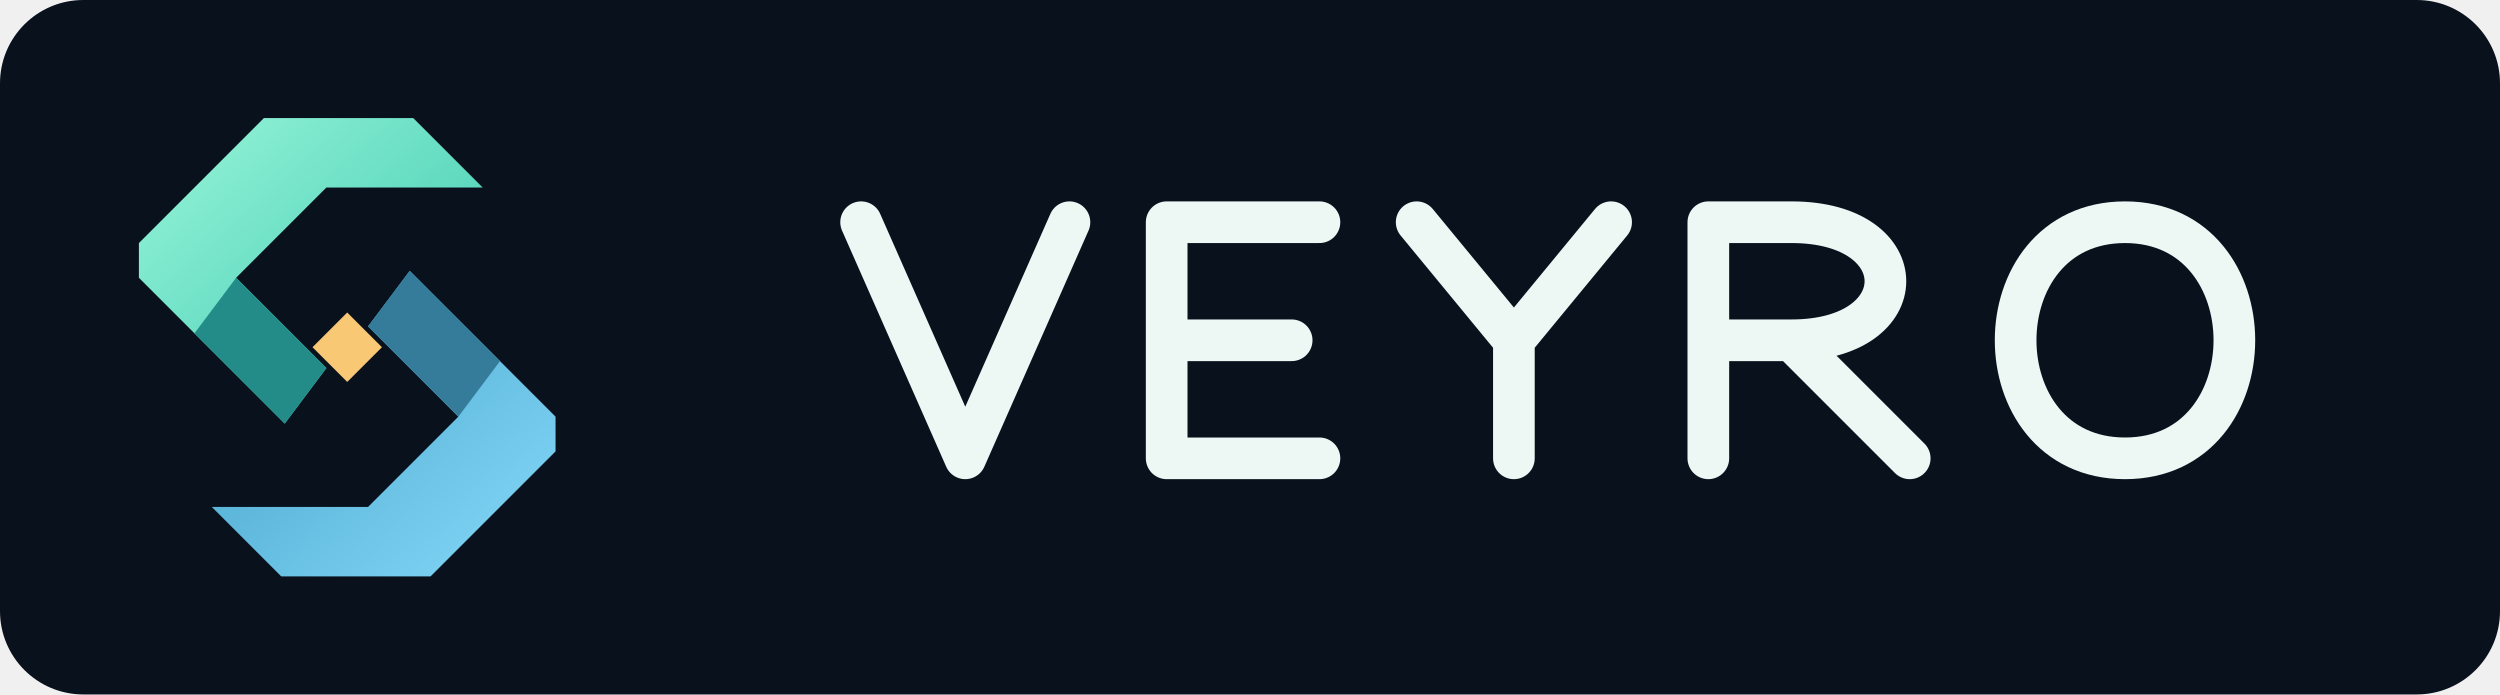
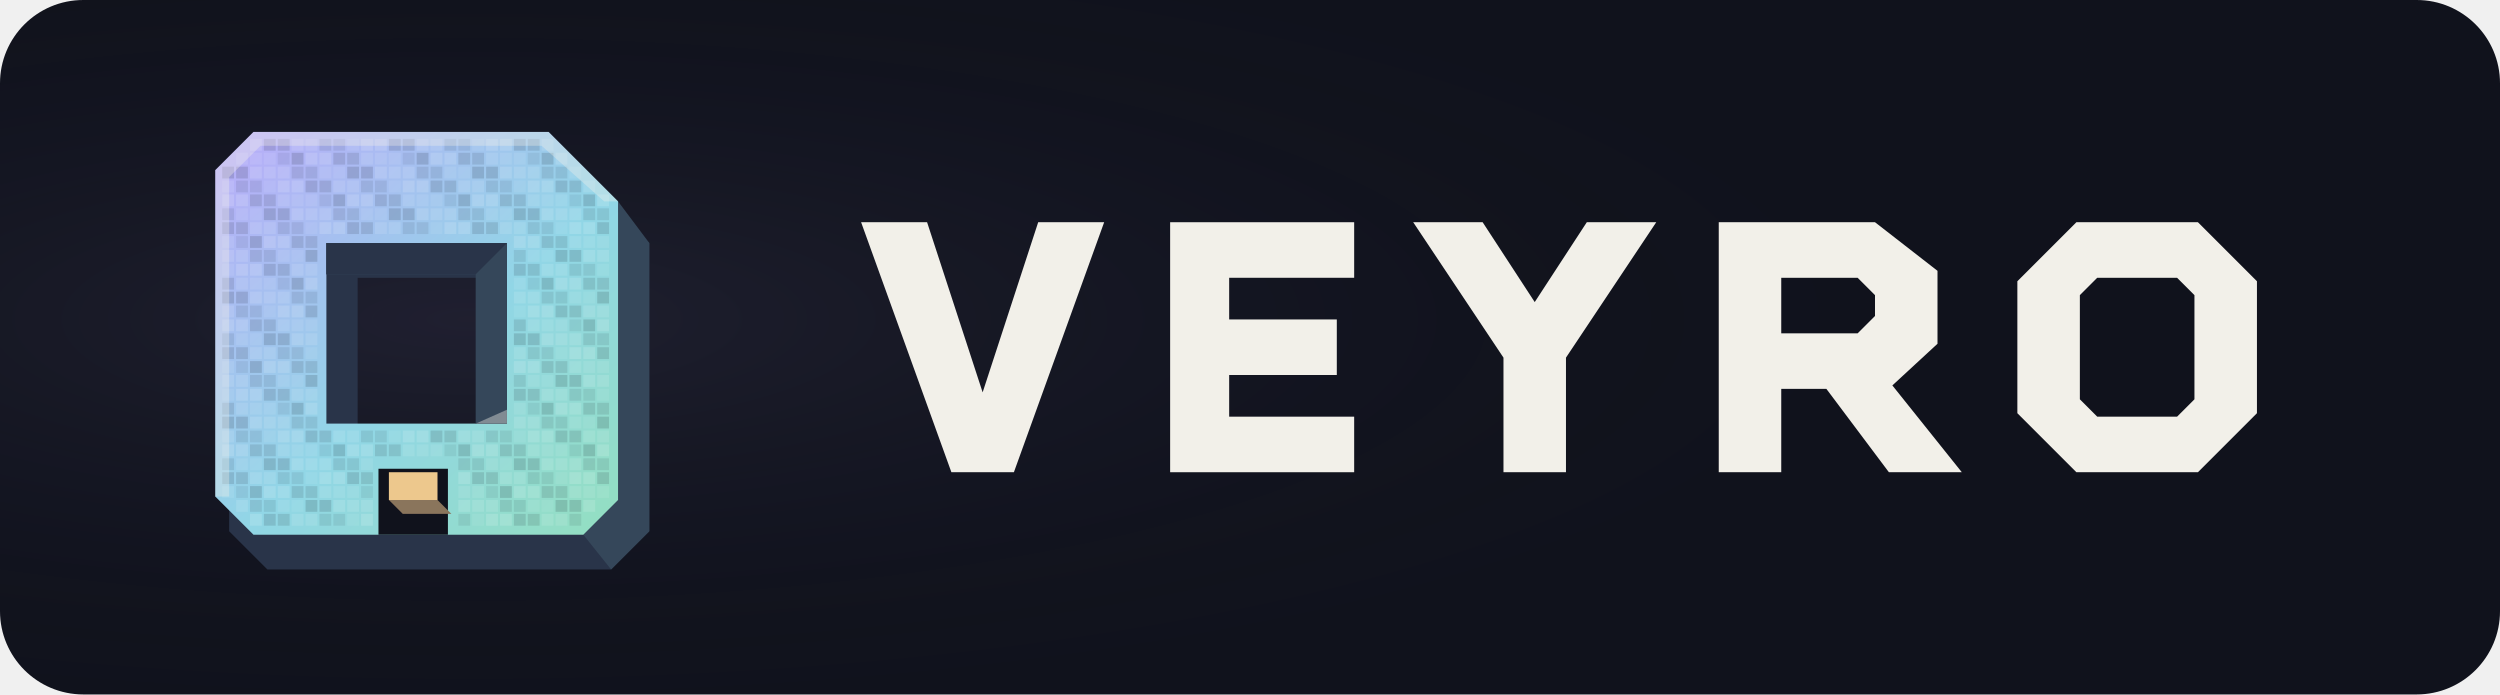
<svg xmlns="http://www.w3.org/2000/svg" width="720" height="200" viewBox="0 0 720 200" role="img" aria-labelledby="relay-title relay-desc">
  <defs>
-     <linearGradient id="mint" x1="0" y1="0" x2="1" y2="1">
-       <stop offset="0" stop-color="#98f5d9" />
-       <stop offset="1" stop-color="#37c6ad" />
-     </linearGradient>
-     <linearGradient id="cyan" x1="1" y1="1" x2="0" y2="0">
-       <stop offset="0" stop-color="#86d9fa" />
-       <stop offset="1" stop-color="#409fc5" />
+     <radialGradient id="ambient" cx="0.19" cy="0.46" r="0.6">
+       <stop offset="0" stop-color="#baaafa" stop-opacity="0.09" />
+       <stop offset="1" stop-color="#10121c" stop-opacity="0" />
+     </radialGradient>
+     <linearGradient id="face" x1="0" y1="0" x2="0.9" y2="1">
+       <stop offset="0" stop-color="#baaafa" />
+       <stop offset="0.58" stop-color="#91d6e6" />
+       <stop offset="1" stop-color="#93dec4" />
    </linearGradient>
  </defs>
-   <rect width="720" height="200" rx="24" fill="#09111d" />
-   <g id="relay-knot" stroke-linejoin="round">
-     <path d="M40 70 L76 34 H119 L139 54 H94 L68 80 L94 106 L82 122 L40 80 Z" fill="url(#mint)" />
-     <path d="M68 80 L94 106 L82 122 L56 96 Z" fill="#238c88" />
-     <path d="M160 130 L124 166 H81 L61 146 H106 L132 120 L106 94 L118 78 L160 120 Z" fill="url(#cyan)" />
-     <path d="M132 120 L106 94 L118 78 L144 104 Z" fill="#357c9b" />
-     <path d="M100 90 L110 100 L100 110 L90 100 Z" fill="#f8c875" />
+   <rect width="720" height="200" rx="24" fill="#10121c" />
+   <rect width="720" height="200" rx="24" fill="url(#ambient)" />
+   <g id="aperture">
+     <path d="M77 47 H164 L187 70 V153 L176 164 H77 L66 153 V58 Z M103 80 V130 H150 V80 Z" fill="#293449" fill-rule="evenodd" />
+     <path d="M178 58 L187 70 V153 L176 164 L168 154 L178 144 Z" fill="#35475a" />
+     <path d="M73 38 H158 L178 58 V144 L168 154 H73 L62 143 V49 Z M94 70 V122 H146 V70 Z" fill="url(#face)" fill-rule="evenodd" />
+     <path d="M94 70 H146 V122 H137 V79 H94 Z" fill="#35475a" />
+     <path d="M94 70 H146 L137 79 H94 Z" fill="#293449" />
+     <g id="material-tiles">
+       <rect x="72" y="40" width="3.4" height="3.4" fill="#ffffff" opacity="0.14" />
+       <rect x="76" y="40" width="3.4" height="3.4" fill="#10121c" opacity="0.13" />
+       <rect x="80" y="40" width="3.4" height="3.4" fill="#10121c" opacity="0.12" />
+       <rect x="84" y="40" width="3.4" height="3.4" fill="#ffffff" opacity="0.11" />
+       <rect x="88" y="40" width="3.4" height="3.4" fill="#ffffff" opacity="0.10" />
+       <rect x="92" y="40" width="3.4" height="3.4" fill="#10121c" opacity="0.09" />
+       <rect x="96" y="40" width="3.4" height="3.4" fill="#10121c" opacity="0.08" />
+       <rect x="100" y="40" width="3.4" height="3.4" fill="#ffffff" opacity="0.07" />
+       <rect x="104" y="40" width="3.4" height="3.4" fill="#ffffff" opacity="0.15" />
+       <rect x="108" y="40" width="3.4" height="3.4" fill="#ffffff" opacity="0.14" />
+       <rect x="112" y="40" width="3.4" height="3.4" fill="#10121c" opacity="0.13" />
+       <rect x="116" y="40" width="3.4" height="3.4" fill="#10121c" opacity="0.12" />
+       <rect x="120" y="40" width="3.4" height="3.4" fill="#ffffff" opacity="0.11" />
+       <rect x="124" y="40" width="3.4" height="3.4" fill="#ffffff" opacity="0.10" />
+       <rect x="128" y="40" width="3.4" height="3.4" fill="#10121c" opacity="0.09" />
+       <rect x="132" y="40" width="3.4" height="3.4" fill="#10121c" opacity="0.08" />
+       <rect x="136" y="40" width="3.4" height="3.4" fill="#ffffff" opacity="0.07" />
+       <rect x="140" y="40" width="3.4" height="3.4" fill="#ffffff" opacity="0.15" />
+       <rect x="144" y="40" width="3.4" height="3.4" fill="#ffffff" opacity="0.14" />
+       <rect x="148" y="40" width="3.4" height="3.4" fill="#10121c" opacity="0.13" />
+       <rect x="152" y="40" width="3.4" height="3.4" fill="#10121c" opacity="0.12" />
+       <rect x="156" y="40" width="3.4" height="3.4" fill="#ffffff" opacity="0.11" />
+       <rect x="68" y="44" width="3.4" height="3.4" fill="#ffffff" opacity="0.10" />
+       <rect x="72" y="44" width="3.4" height="3.4" fill="#ffffff" opacity="0.09" />
+       <rect x="76" y="44" width="3.4" height="3.4" fill="#ffffff" opacity="0.08" />
+       <rect x="80" y="44" width="3.4" height="3.4" fill="#10121c" opacity="0.07" />
+       <rect x="84" y="44" width="3.4" height="3.4" fill="#10121c" opacity="0.15" />
+       <rect x="88" y="44" width="3.4" height="3.4" fill="#ffffff" opacity="0.14" />
+       <rect x="92" y="44" width="3.4" height="3.4" fill="#ffffff" opacity="0.13" />
+       <rect x="96" y="44" width="3.4" height="3.4" fill="#10121c" opacity="0.12" />
+       <rect x="100" y="44" width="3.4" height="3.4" fill="#10121c" opacity="0.11" />
+       <rect x="104" y="44" width="3.4" height="3.4" fill="#ffffff" opacity="0.10" />
+       <rect x="108" y="44" width="3.4" height="3.4" fill="#ffffff" opacity="0.09" />
+       <rect x="112" y="44" width="3.4" height="3.4" fill="#ffffff" opacity="0.08" />
+       <rect x="116" y="44" width="3.4" height="3.4" fill="#10121c" opacity="0.07" />
+       <rect x="120" y="44" width="3.4" height="3.4" fill="#10121c" opacity="0.15" />
+       <rect x="124" y="44" width="3.4" height="3.4" fill="#ffffff" opacity="0.14" />
+       <rect x="128" y="44" width="3.4" height="3.4" fill="#ffffff" opacity="0.13" />
+       <rect x="132" y="44" width="3.4" height="3.4" fill="#10121c" opacity="0.12" />
+       <rect x="136" y="44" width="3.4" height="3.4" fill="#10121c" opacity="0.11" />
+       <rect x="140" y="44" width="3.4" height="3.4" fill="#ffffff" opacity="0.10" />
+       <rect x="144" y="44" width="3.4" height="3.4" fill="#ffffff" opacity="0.09" />
+       <rect x="148" y="44" width="3.4" height="3.4" fill="#ffffff" opacity="0.08" />
+       <rect x="152" y="44" width="3.4" height="3.4" fill="#10121c" opacity="0.07" />
+       <rect x="156" y="44" width="3.4" height="3.4" fill="#10121c" opacity="0.15" />
+       <rect x="160" y="44" width="3.4" height="3.4" fill="#ffffff" opacity="0.14" />
+       <rect x="64" y="48" width="3.4" height="3.4" fill="#10121c" opacity="0.15" />
+       <rect x="68" y="48" width="3.4" height="3.4" fill="#10121c" opacity="0.14" />
+       <rect x="72" y="48" width="3.4" height="3.4" fill="#ffffff" opacity="0.13" />
+       <rect x="76" y="48" width="3.4" height="3.4" fill="#ffffff" opacity="0.12" />
+       <rect x="80" y="48" width="3.4" height="3.4" fill="#ffffff" opacity="0.11" />
+       <rect x="84" y="48" width="3.4" height="3.4" fill="#10121c" opacity="0.10" />
+       <rect x="88" y="48" width="3.4" height="3.4" fill="#10121c" opacity="0.09" />
+       <rect x="92" y="48" width="3.4" height="3.4" fill="#ffffff" opacity="0.08" />
+       <rect x="96" y="48" width="3.4" height="3.4" fill="#ffffff" opacity="0.07" />
+       <rect x="100" y="48" width="3.4" height="3.4" fill="#10121c" opacity="0.15" />
+       <rect x="104" y="48" width="3.4" height="3.4" fill="#10121c" opacity="0.14" />
+       <rect x="108" y="48" width="3.4" height="3.4" fill="#ffffff" opacity="0.13" />
+       <rect x="112" y="48" width="3.4" height="3.4" fill="#ffffff" opacity="0.12" />
+       <rect x="116" y="48" width="3.4" height="3.4" fill="#ffffff" opacity="0.11" />
+       <rect x="120" y="48" width="3.4" height="3.4" fill="#10121c" opacity="0.10" />
+       <rect x="124" y="48" width="3.4" height="3.4" fill="#10121c" opacity="0.09" />
+       <rect x="128" y="48" width="3.4" height="3.4" fill="#ffffff" opacity="0.08" />
+       <rect x="132" y="48" width="3.4" height="3.4" fill="#ffffff" opacity="0.07" />
+       <rect x="136" y="48" width="3.4" height="3.4" fill="#10121c" opacity="0.15" />
+       <rect x="140" y="48" width="3.4" height="3.4" fill="#10121c" opacity="0.14" />
+       <rect x="144" y="48" width="3.4" height="3.4" fill="#ffffff" opacity="0.13" />
+       <rect x="148" y="48" width="3.4" height="3.4" fill="#ffffff" opacity="0.12" />
+       <rect x="152" y="48" width="3.4" height="3.4" fill="#ffffff" opacity="0.11" />
+       <rect x="156" y="48" width="3.4" height="3.4" fill="#10121c" opacity="0.10" />
+       <rect x="160" y="48" width="3.4" height="3.4" fill="#10121c" opacity="0.09" />
+       <rect x="164" y="48" width="3.4" height="3.4" fill="#ffffff" opacity="0.08" />
+       <rect x="64" y="52" width="3.4" height="3.4" fill="#ffffff" opacity="0.10" />
+       <rect x="68" y="52" width="3.4" height="3.4" fill="#10121c" opacity="0.09" />
+       <rect x="72" y="52" width="3.4" height="3.4" fill="#10121c" opacity="0.08" />
+       <rect x="76" y="52" width="3.4" height="3.4" fill="#ffffff" opacity="0.07" />
+       <rect x="80" y="52" width="3.4" height="3.4" fill="#ffffff" opacity="0.15" />
+       <rect x="84" y="52" width="3.4" height="3.4" fill="#ffffff" opacity="0.14" />
+       <rect x="88" y="52" width="3.4" height="3.4" fill="#10121c" opacity="0.13" />
+       <rect x="92" y="52" width="3.4" height="3.4" fill="#10121c" opacity="0.12" />
+       <rect x="96" y="52" width="3.4" height="3.4" fill="#ffffff" opacity="0.11" />
+       <rect x="100" y="52" width="3.4" height="3.4" fill="#ffffff" opacity="0.10" />
+       <rect x="104" y="52" width="3.4" height="3.4" fill="#10121c" opacity="0.09" />
+       <rect x="108" y="52" width="3.4" height="3.4" fill="#10121c" opacity="0.08" />
+       <rect x="112" y="52" width="3.4" height="3.4" fill="#ffffff" opacity="0.07" />
+       <rect x="116" y="52" width="3.4" height="3.4" fill="#ffffff" opacity="0.15" />
+       <rect x="120" y="52" width="3.4" height="3.4" fill="#ffffff" opacity="0.14" />
+       <rect x="124" y="52" width="3.4" height="3.4" fill="#10121c" opacity="0.13" />
+       <rect x="128" y="52" width="3.4" height="3.4" fill="#10121c" opacity="0.12" />
+       <rect x="132" y="52" width="3.4" height="3.4" fill="#ffffff" opacity="0.11" />
+       <rect x="136" y="52" width="3.4" height="3.4" fill="#ffffff" opacity="0.10" />
+       <rect x="140" y="52" width="3.4" height="3.4" fill="#10121c" opacity="0.09" />
+       <rect x="144" y="52" width="3.4" height="3.4" fill="#10121c" opacity="0.08" />
+       <rect x="148" y="52" width="3.4" height="3.4" fill="#ffffff" opacity="0.07" />
+       <rect x="152" y="52" width="3.4" height="3.4" fill="#ffffff" opacity="0.15" />
+       <rect x="156" y="52" width="3.4" height="3.4" fill="#ffffff" opacity="0.14" />
+       <rect x="160" y="52" width="3.4" height="3.4" fill="#10121c" opacity="0.13" />
+       <rect x="164" y="52" width="3.4" height="3.4" fill="#10121c" opacity="0.12" />
+       <rect x="168" y="52" width="3.4" height="3.4" fill="#ffffff" opacity="0.11" />
+       <rect x="64" y="56" width="3.4" height="3.4" fill="#ffffff" opacity="0.14" />
+       <rect x="68" y="56" width="3.4" height="3.4" fill="#ffffff" opacity="0.13" />
+       <rect x="72" y="56" width="3.4" height="3.4" fill="#10121c" opacity="0.12" />
+       <rect x="76" y="56" width="3.4" height="3.4" fill="#10121c" opacity="0.11" />
+       <rect x="80" y="56" width="3.4" height="3.4" fill="#ffffff" opacity="0.10" />
+       <rect x="84" y="56" width="3.4" height="3.4" fill="#ffffff" opacity="0.09" />
+       <rect x="88" y="56" width="3.4" height="3.4" fill="#ffffff" opacity="0.08" />
+       <rect x="92" y="56" width="3.4" height="3.4" fill="#10121c" opacity="0.07" />
+       <rect x="96" y="56" width="3.4" height="3.4" fill="#10121c" opacity="0.15" />
+       <rect x="100" y="56" width="3.4" height="3.4" fill="#ffffff" opacity="0.14" />
+       <rect x="104" y="56" width="3.4" height="3.4" fill="#ffffff" opacity="0.13" />
+       <rect x="108" y="56" width="3.4" height="3.4" fill="#10121c" opacity="0.12" />
+       <rect x="112" y="56" width="3.4" height="3.4" fill="#10121c" opacity="0.11" />
+       <rect x="116" y="56" width="3.4" height="3.4" fill="#ffffff" opacity="0.10" />
+       <rect x="120" y="56" width="3.4" height="3.4" fill="#ffffff" opacity="0.09" />
+       <rect x="124" y="56" width="3.4" height="3.4" fill="#ffffff" opacity="0.08" />
+       <rect x="128" y="56" width="3.4" height="3.4" fill="#10121c" opacity="0.07" />
+       <rect x="132" y="56" width="3.4" height="3.4" fill="#10121c" opacity="0.15" />
+       <rect x="136" y="56" width="3.4" height="3.4" fill="#ffffff" opacity="0.14" />
+       <rect x="140" y="56" width="3.4" height="3.4" fill="#ffffff" opacity="0.13" />
+       <rect x="144" y="56" width="3.4" height="3.4" fill="#10121c" opacity="0.12" />
+       <rect x="148" y="56" width="3.4" height="3.4" fill="#10121c" opacity="0.11" />
+       <rect x="152" y="56" width="3.4" height="3.4" fill="#ffffff" opacity="0.10" />
+       <rect x="156" y="56" width="3.4" height="3.4" fill="#ffffff" opacity="0.09" />
+       <rect x="160" y="56" width="3.4" height="3.4" fill="#ffffff" opacity="0.08" />
+       <rect x="164" y="56" width="3.4" height="3.4" fill="#10121c" opacity="0.07" />
+       <rect x="168" y="56" width="3.4" height="3.4" fill="#10121c" opacity="0.15" />
+       <rect x="172" y="56" width="3.4" height="3.4" fill="#ffffff" opacity="0.14" />
+       <rect x="64" y="60" width="3.4" height="3.4" fill="#10121c" opacity="0.09" />
+       <rect x="68" y="60" width="3.4" height="3.4" fill="#ffffff" opacity="0.08" />
+       <rect x="72" y="60" width="3.4" height="3.4" fill="#ffffff" opacity="0.07" />
+       <rect x="76" y="60" width="3.4" height="3.4" fill="#10121c" opacity="0.15" />
+       <rect x="80" y="60" width="3.4" height="3.4" fill="#10121c" opacity="0.14" />
+       <rect x="84" y="60" width="3.4" height="3.4" fill="#ffffff" opacity="0.13" />
+       <rect x="88" y="60" width="3.4" height="3.4" fill="#ffffff" opacity="0.12" />
+       <rect x="92" y="60" width="3.4" height="3.4" fill="#ffffff" opacity="0.11" />
+       <rect x="96" y="60" width="3.4" height="3.4" fill="#10121c" opacity="0.10" />
+       <rect x="100" y="60" width="3.4" height="3.4" fill="#10121c" opacity="0.09" />
+       <rect x="104" y="60" width="3.4" height="3.4" fill="#ffffff" opacity="0.08" />
+       <rect x="108" y="60" width="3.4" height="3.4" fill="#ffffff" opacity="0.07" />
+       <rect x="112" y="60" width="3.4" height="3.4" fill="#10121c" opacity="0.15" />
+       <rect x="116" y="60" width="3.4" height="3.4" fill="#10121c" opacity="0.14" />
+       <rect x="120" y="60" width="3.4" height="3.4" fill="#ffffff" opacity="0.13" />
+       <rect x="124" y="60" width="3.4" height="3.4" fill="#ffffff" opacity="0.12" />
+       <rect x="128" y="60" width="3.4" height="3.4" fill="#ffffff" opacity="0.11" />
+       <rect x="132" y="60" width="3.4" height="3.4" fill="#10121c" opacity="0.10" />
+       <rect x="136" y="60" width="3.4" height="3.4" fill="#10121c" opacity="0.09" />
+       <rect x="140" y="60" width="3.4" height="3.4" fill="#ffffff" opacity="0.08" />
+       <rect x="144" y="60" width="3.4" height="3.4" fill="#ffffff" opacity="0.07" />
+       <rect x="148" y="60" width="3.4" height="3.4" fill="#10121c" opacity="0.15" />
+       <rect x="152" y="60" width="3.4" height="3.4" fill="#10121c" opacity="0.14" />
+       <rect x="156" y="60" width="3.4" height="3.4" fill="#ffffff" opacity="0.13" />
+       <rect x="160" y="60" width="3.4" height="3.4" fill="#ffffff" opacity="0.12" />
+       <rect x="164" y="60" width="3.4" height="3.4" fill="#ffffff" opacity="0.11" />
+       <rect x="168" y="60" width="3.4" height="3.4" fill="#10121c" opacity="0.10" />
+       <rect x="172" y="60" width="3.4" height="3.4" fill="#10121c" opacity="0.09" />
+       <rect x="64" y="64" width="3.4" height="3.4" fill="#10121c" opacity="0.13" />
+       <rect x="68" y="64" width="3.4" height="3.4" fill="#10121c" opacity="0.12" />
+       <rect x="72" y="64" width="3.4" height="3.4" fill="#ffffff" opacity="0.11" />
+       <rect x="76" y="64" width="3.4" height="3.4" fill="#ffffff" opacity="0.10" />
+       <rect x="80" y="64" width="3.4" height="3.4" fill="#10121c" opacity="0.09" />
+       <rect x="84" y="64" width="3.4" height="3.4" fill="#10121c" opacity="0.08" />
+       <rect x="88" y="64" width="3.4" height="3.4" fill="#ffffff" opacity="0.07" />
+       <rect x="92" y="64" width="3.4" height="3.4" fill="#ffffff" opacity="0.15" />
+       <rect x="96" y="64" width="3.4" height="3.4" fill="#ffffff" opacity="0.14" />
+       <rect x="100" y="64" width="3.4" height="3.4" fill="#10121c" opacity="0.13" />
+       <rect x="104" y="64" width="3.4" height="3.4" fill="#10121c" opacity="0.12" />
+       <rect x="108" y="64" width="3.4" height="3.4" fill="#ffffff" opacity="0.11" />
+       <rect x="112" y="64" width="3.4" height="3.4" fill="#ffffff" opacity="0.10" />
+       <rect x="116" y="64" width="3.4" height="3.4" fill="#10121c" opacity="0.09" />
+       <rect x="120" y="64" width="3.4" height="3.4" fill="#10121c" opacity="0.08" />
+       <rect x="124" y="64" width="3.4" height="3.4" fill="#ffffff" opacity="0.07" />
+       <rect x="128" y="64" width="3.4" height="3.4" fill="#ffffff" opacity="0.15" />
+       <rect x="132" y="64" width="3.4" height="3.4" fill="#ffffff" opacity="0.14" />
+       <rect x="136" y="64" width="3.4" height="3.4" fill="#10121c" opacity="0.13" />
+       <rect x="140" y="64" width="3.4" height="3.4" fill="#10121c" opacity="0.12" />
+       <rect x="144" y="64" width="3.4" height="3.4" fill="#ffffff" opacity="0.11" />
+       <rect x="148" y="64" width="3.4" height="3.4" fill="#ffffff" opacity="0.10" />
+       <rect x="152" y="64" width="3.4" height="3.4" fill="#10121c" opacity="0.09" />
+       <rect x="156" y="64" width="3.4" height="3.4" fill="#10121c" opacity="0.08" />
+       <rect x="160" y="64" width="3.4" height="3.4" fill="#ffffff" opacity="0.07" />
+       <rect x="164" y="64" width="3.4" height="3.4" fill="#ffffff" opacity="0.15" />
+       <rect x="168" y="64" width="3.4" height="3.4" fill="#ffffff" opacity="0.14" />
+       <rect x="172" y="64" width="3.4" height="3.4" fill="#10121c" opacity="0.13" />
+       <rect x="64" y="68" width="3.4" height="3.4" fill="#ffffff" opacity="0.08" />
+       <rect x="68" y="68" width="3.4" height="3.4" fill="#10121c" opacity="0.07" />
+       <rect x="72" y="68" width="3.4" height="3.4" fill="#10121c" opacity="0.15" />
+       <rect x="76" y="68" width="3.4" height="3.4" fill="#ffffff" opacity="0.14" />
+       <rect x="80" y="68" width="3.4" height="3.4" fill="#ffffff" opacity="0.13" />
+       <rect x="84" y="68" width="3.4" height="3.4" fill="#10121c" opacity="0.12" />
+       <rect x="88" y="68" width="3.4" height="3.4" fill="#10121c" opacity="0.11" />
+       <rect x="148" y="68" width="3.4" height="3.4" fill="#ffffff" opacity="0.14" />
+       <rect x="152" y="68" width="3.4" height="3.4" fill="#ffffff" opacity="0.13" />
+       <rect x="156" y="68" width="3.4" height="3.4" fill="#10121c" opacity="0.12" />
+       <rect x="160" y="68" width="3.4" height="3.4" fill="#10121c" opacity="0.11" />
+       <rect x="164" y="68" width="3.4" height="3.4" fill="#ffffff" opacity="0.10" />
+       <rect x="168" y="68" width="3.4" height="3.4" fill="#ffffff" opacity="0.09" />
+       <rect x="172" y="68" width="3.4" height="3.4" fill="#ffffff" opacity="0.08" />
+       <rect x="64" y="72" width="3.4" height="3.4" fill="#ffffff" opacity="0.12" />
+       <rect x="68" y="72" width="3.4" height="3.4" fill="#ffffff" opacity="0.11" />
+       <rect x="72" y="72" width="3.4" height="3.4" fill="#10121c" opacity="0.10" />
+       <rect x="76" y="72" width="3.4" height="3.4" fill="#10121c" opacity="0.09" />
+       <rect x="80" y="72" width="3.4" height="3.4" fill="#ffffff" opacity="0.08" />
+       <rect x="84" y="72" width="3.4" height="3.4" fill="#ffffff" opacity="0.07" />
+       <rect x="88" y="72" width="3.4" height="3.4" fill="#10121c" opacity="0.15" />
+       <rect x="148" y="72" width="3.4" height="3.4" fill="#10121c" opacity="0.09" />
+       <rect x="152" y="72" width="3.4" height="3.4" fill="#ffffff" opacity="0.08" />
+       <rect x="156" y="72" width="3.4" height="3.4" fill="#ffffff" opacity="0.07" />
+       <rect x="160" y="72" width="3.4" height="3.4" fill="#10121c" opacity="0.15" />
+       <rect x="164" y="72" width="3.4" height="3.4" fill="#10121c" opacity="0.14" />
+       <rect x="168" y="72" width="3.4" height="3.4" fill="#ffffff" opacity="0.13" />
+       <rect x="172" y="72" width="3.4" height="3.4" fill="#ffffff" opacity="0.12" />
+       <rect x="64" y="76" width="3.4" height="3.4" fill="#ffffff" opacity="0.07" />
+       <rect x="68" y="76" width="3.4" height="3.4" fill="#ffffff" opacity="0.15" />
+       <rect x="72" y="76" width="3.4" height="3.4" fill="#ffffff" opacity="0.14" />
+       <rect x="76" y="76" width="3.4" height="3.4" fill="#10121c" opacity="0.13" />
+       <rect x="80" y="76" width="3.4" height="3.4" fill="#10121c" opacity="0.12" />
+       <rect x="84" y="76" width="3.4" height="3.4" fill="#ffffff" opacity="0.11" />
+       <rect x="88" y="76" width="3.4" height="3.4" fill="#ffffff" opacity="0.10" />
+       <rect x="148" y="76" width="3.4" height="3.4" fill="#10121c" opacity="0.13" />
+       <rect x="152" y="76" width="3.4" height="3.4" fill="#10121c" opacity="0.12" />
+       <rect x="156" y="76" width="3.4" height="3.4" fill="#ffffff" opacity="0.11" />
+       <rect x="160" y="76" width="3.4" height="3.4" fill="#ffffff" opacity="0.10" />
+       <rect x="164" y="76" width="3.4" height="3.4" fill="#10121c" opacity="0.09" />
+       <rect x="168" y="76" width="3.4" height="3.4" fill="#10121c" opacity="0.08" />
+       <rect x="172" y="76" width="3.4" height="3.4" fill="#ffffff" opacity="0.07" />
+       <rect x="64" y="80" width="3.4" height="3.4" fill="#10121c" opacity="0.11" />
+       <rect x="68" y="80" width="3.4" height="3.4" fill="#ffffff" opacity="0.10" />
+       <rect x="72" y="80" width="3.4" height="3.4" fill="#ffffff" opacity="0.09" />
+       <rect x="76" y="80" width="3.4" height="3.4" fill="#ffffff" opacity="0.08" />
+       <rect x="80" y="80" width="3.4" height="3.4" fill="#10121c" opacity="0.07" />
+       <rect x="84" y="80" width="3.4" height="3.4" fill="#10121c" opacity="0.15" />
+       <rect x="88" y="80" width="3.4" height="3.4" fill="#ffffff" opacity="0.14" />
+       <rect x="148" y="80" width="3.4" height="3.4" fill="#ffffff" opacity="0.08" />
+       <rect x="152" y="80" width="3.4" height="3.4" fill="#10121c" opacity="0.07" />
+       <rect x="156" y="80" width="3.4" height="3.4" fill="#10121c" opacity="0.15" />
+       <rect x="160" y="80" width="3.4" height="3.4" fill="#ffffff" opacity="0.14" />
+       <rect x="164" y="80" width="3.4" height="3.4" fill="#ffffff" opacity="0.13" />
+       <rect x="168" y="80" width="3.4" height="3.4" fill="#10121c" opacity="0.12" />
+       <rect x="172" y="80" width="3.4" height="3.4" fill="#10121c" opacity="0.11" />
+       <rect x="64" y="84" width="3.4" height="3.4" fill="#10121c" opacity="0.15" />
+       <rect x="68" y="84" width="3.4" height="3.4" fill="#10121c" opacity="0.14" />
+       <rect x="72" y="84" width="3.4" height="3.4" fill="#ffffff" opacity="0.13" />
+       <rect x="76" y="84" width="3.4" height="3.4" fill="#ffffff" opacity="0.12" />
+       <rect x="80" y="84" width="3.4" height="3.4" fill="#ffffff" opacity="0.11" />
+       <rect x="84" y="84" width="3.4" height="3.4" fill="#10121c" opacity="0.10" />
+       <rect x="88" y="84" width="3.4" height="3.4" fill="#10121c" opacity="0.09" />
+       <rect x="148" y="84" width="3.4" height="3.4" fill="#ffffff" opacity="0.12" />
+       <rect x="152" y="84" width="3.4" height="3.4" fill="#ffffff" opacity="0.11" />
+       <rect x="156" y="84" width="3.4" height="3.4" fill="#10121c" opacity="0.10" />
+       <rect x="160" y="84" width="3.4" height="3.4" fill="#10121c" opacity="0.09" />
+       <rect x="164" y="84" width="3.4" height="3.4" fill="#ffffff" opacity="0.08" />
+       <rect x="168" y="84" width="3.4" height="3.4" fill="#ffffff" opacity="0.07" />
+       <rect x="172" y="84" width="3.4" height="3.4" fill="#10121c" opacity="0.15" />
+       <rect x="64" y="88" width="3.4" height="3.4" fill="#ffffff" opacity="0.10" />
+       <rect x="68" y="88" width="3.4" height="3.4" fill="#10121c" opacity="0.09" />
+       <rect x="72" y="88" width="3.4" height="3.4" fill="#10121c" opacity="0.08" />
+       <rect x="76" y="88" width="3.4" height="3.4" fill="#ffffff" opacity="0.07" />
+       <rect x="80" y="88" width="3.4" height="3.4" fill="#ffffff" opacity="0.15" />
+       <rect x="84" y="88" width="3.4" height="3.4" fill="#ffffff" opacity="0.14" />
+       <rect x="88" y="88" width="3.4" height="3.4" fill="#10121c" opacity="0.13" />
+       <rect x="148" y="88" width="3.4" height="3.4" fill="#ffffff" opacity="0.07" />
+       <rect x="152" y="88" width="3.4" height="3.4" fill="#ffffff" opacity="0.15" />
+       <rect x="156" y="88" width="3.4" height="3.4" fill="#ffffff" opacity="0.14" />
+       <rect x="160" y="88" width="3.4" height="3.4" fill="#10121c" opacity="0.13" />
+       <rect x="164" y="88" width="3.4" height="3.4" fill="#10121c" opacity="0.12" />
+       <rect x="168" y="88" width="3.4" height="3.4" fill="#ffffff" opacity="0.11" />
+       <rect x="172" y="88" width="3.4" height="3.4" fill="#ffffff" opacity="0.10" />
+       <rect x="64" y="92" width="3.4" height="3.4" fill="#ffffff" opacity="0.14" />
+       <rect x="68" y="92" width="3.4" height="3.4" fill="#ffffff" opacity="0.13" />
+       <rect x="72" y="92" width="3.4" height="3.4" fill="#10121c" opacity="0.12" />
+       <rect x="76" y="92" width="3.4" height="3.4" fill="#10121c" opacity="0.11" />
+       <rect x="80" y="92" width="3.4" height="3.4" fill="#ffffff" opacity="0.10" />
+       <rect x="84" y="92" width="3.4" height="3.4" fill="#ffffff" opacity="0.09" />
+       <rect x="88" y="92" width="3.4" height="3.4" fill="#ffffff" opacity="0.08" />
+       <rect x="148" y="92" width="3.4" height="3.4" fill="#10121c" opacity="0.11" />
+       <rect x="152" y="92" width="3.4" height="3.4" fill="#ffffff" opacity="0.10" />
+       <rect x="156" y="92" width="3.4" height="3.4" fill="#ffffff" opacity="0.09" />
+       <rect x="160" y="92" width="3.4" height="3.4" fill="#ffffff" opacity="0.08" />
+       <rect x="164" y="92" width="3.4" height="3.4" fill="#10121c" opacity="0.07" />
+       <rect x="168" y="92" width="3.4" height="3.4" fill="#10121c" opacity="0.15" />
+       <rect x="172" y="92" width="3.4" height="3.4" fill="#ffffff" opacity="0.14" />
+       <rect x="64" y="96" width="3.4" height="3.4" fill="#10121c" opacity="0.09" />
+       <rect x="68" y="96" width="3.4" height="3.4" fill="#ffffff" opacity="0.08" />
+       <rect x="72" y="96" width="3.4" height="3.4" fill="#ffffff" opacity="0.07" />
+       <rect x="76" y="96" width="3.4" height="3.4" fill="#10121c" opacity="0.15" />
+       <rect x="80" y="96" width="3.4" height="3.4" fill="#10121c" opacity="0.14" />
+       <rect x="84" y="96" width="3.4" height="3.4" fill="#ffffff" opacity="0.13" />
+       <rect x="88" y="96" width="3.4" height="3.4" fill="#ffffff" opacity="0.12" />
+       <rect x="148" y="96" width="3.4" height="3.4" fill="#10121c" opacity="0.15" />
+       <rect x="152" y="96" width="3.4" height="3.4" fill="#10121c" opacity="0.14" />
+       <rect x="156" y="96" width="3.4" height="3.4" fill="#ffffff" opacity="0.13" />
+       <rect x="160" y="96" width="3.4" height="3.4" fill="#ffffff" opacity="0.12" />
+       <rect x="164" y="96" width="3.4" height="3.4" fill="#ffffff" opacity="0.11" />
+       <rect x="168" y="96" width="3.4" height="3.4" fill="#10121c" opacity="0.10" />
+       <rect x="172" y="96" width="3.4" height="3.4" fill="#10121c" opacity="0.09" />
+       <rect x="64" y="100" width="3.4" height="3.4" fill="#10121c" opacity="0.13" />
+       <rect x="68" y="100" width="3.4" height="3.4" fill="#10121c" opacity="0.12" />
+       <rect x="72" y="100" width="3.4" height="3.4" fill="#ffffff" opacity="0.11" />
+       <rect x="76" y="100" width="3.4" height="3.4" fill="#ffffff" opacity="0.10" />
+       <rect x="80" y="100" width="3.4" height="3.4" fill="#10121c" opacity="0.09" />
+       <rect x="84" y="100" width="3.4" height="3.4" fill="#10121c" opacity="0.08" />
+       <rect x="88" y="100" width="3.4" height="3.4" fill="#ffffff" opacity="0.07" />
+       <rect x="148" y="100" width="3.4" height="3.4" fill="#ffffff" opacity="0.10" />
+       <rect x="152" y="100" width="3.4" height="3.4" fill="#10121c" opacity="0.09" />
+       <rect x="156" y="100" width="3.4" height="3.4" fill="#10121c" opacity="0.08" />
+       <rect x="160" y="100" width="3.4" height="3.4" fill="#ffffff" opacity="0.07" />
+       <rect x="164" y="100" width="3.4" height="3.4" fill="#ffffff" opacity="0.15" />
+       <rect x="168" y="100" width="3.4" height="3.4" fill="#ffffff" opacity="0.14" />
+       <rect x="172" y="100" width="3.4" height="3.4" fill="#10121c" opacity="0.13" />
+       <rect x="64" y="104" width="3.4" height="3.4" fill="#ffffff" opacity="0.08" />
+       <rect x="68" y="104" width="3.4" height="3.4" fill="#10121c" opacity="0.07" />
+       <rect x="72" y="104" width="3.4" height="3.4" fill="#10121c" opacity="0.15" />
+       <rect x="76" y="104" width="3.4" height="3.4" fill="#ffffff" opacity="0.14" />
+       <rect x="80" y="104" width="3.4" height="3.4" fill="#ffffff" opacity="0.13" />
+       <rect x="84" y="104" width="3.4" height="3.4" fill="#10121c" opacity="0.12" />
+       <rect x="88" y="104" width="3.4" height="3.4" fill="#10121c" opacity="0.11" />
+       <rect x="148" y="104" width="3.4" height="3.4" fill="#ffffff" opacity="0.14" />
+       <rect x="152" y="104" width="3.4" height="3.4" fill="#ffffff" opacity="0.13" />
+       <rect x="156" y="104" width="3.4" height="3.4" fill="#10121c" opacity="0.12" />
+       <rect x="160" y="104" width="3.4" height="3.4" fill="#10121c" opacity="0.11" />
+       <rect x="164" y="104" width="3.4" height="3.4" fill="#ffffff" opacity="0.10" />
+       <rect x="168" y="104" width="3.4" height="3.4" fill="#ffffff" opacity="0.09" />
+       <rect x="172" y="104" width="3.4" height="3.4" fill="#ffffff" opacity="0.08" />
+       <rect x="64" y="108" width="3.4" height="3.4" fill="#ffffff" opacity="0.12" />
+       <rect x="68" y="108" width="3.4" height="3.4" fill="#ffffff" opacity="0.11" />
+       <rect x="72" y="108" width="3.4" height="3.4" fill="#10121c" opacity="0.10" />
+       <rect x="76" y="108" width="3.4" height="3.4" fill="#10121c" opacity="0.09" />
+       <rect x="80" y="108" width="3.4" height="3.4" fill="#ffffff" opacity="0.08" />
+       <rect x="84" y="108" width="3.4" height="3.4" fill="#ffffff" opacity="0.07" />
+       <rect x="88" y="108" width="3.4" height="3.4" fill="#10121c" opacity="0.15" />
+       <rect x="148" y="108" width="3.4" height="3.4" fill="#10121c" opacity="0.09" />
+       <rect x="152" y="108" width="3.4" height="3.4" fill="#ffffff" opacity="0.08" />
+       <rect x="156" y="108" width="3.4" height="3.4" fill="#ffffff" opacity="0.07" />
+       <rect x="160" y="108" width="3.4" height="3.4" fill="#10121c" opacity="0.15" />
+       <rect x="164" y="108" width="3.4" height="3.4" fill="#10121c" opacity="0.14" />
+       <rect x="168" y="108" width="3.4" height="3.4" fill="#ffffff" opacity="0.13" />
+       <rect x="172" y="108" width="3.4" height="3.4" fill="#ffffff" opacity="0.12" />
+       <rect x="64" y="112" width="3.4" height="3.4" fill="#ffffff" opacity="0.07" />
+       <rect x="68" y="112" width="3.4" height="3.4" fill="#ffffff" opacity="0.15" />
+       <rect x="72" y="112" width="3.4" height="3.4" fill="#ffffff" opacity="0.14" />
+       <rect x="76" y="112" width="3.4" height="3.4" fill="#10121c" opacity="0.13" />
+       <rect x="80" y="112" width="3.4" height="3.4" fill="#10121c" opacity="0.12" />
+       <rect x="84" y="112" width="3.4" height="3.4" fill="#ffffff" opacity="0.11" />
+       <rect x="88" y="112" width="3.4" height="3.4" fill="#ffffff" opacity="0.10" />
+       <rect x="148" y="112" width="3.4" height="3.4" fill="#10121c" opacity="0.13" />
+       <rect x="152" y="112" width="3.4" height="3.4" fill="#10121c" opacity="0.12" />
+       <rect x="156" y="112" width="3.4" height="3.4" fill="#ffffff" opacity="0.11" />
+       <rect x="160" y="112" width="3.4" height="3.4" fill="#ffffff" opacity="0.10" />
+       <rect x="164" y="112" width="3.4" height="3.4" fill="#10121c" opacity="0.09" />
+       <rect x="168" y="112" width="3.4" height="3.4" fill="#10121c" opacity="0.08" />
+       <rect x="172" y="112" width="3.4" height="3.4" fill="#ffffff" opacity="0.07" />
+       <rect x="64" y="116" width="3.4" height="3.4" fill="#10121c" opacity="0.11" />
+       <rect x="68" y="116" width="3.4" height="3.4" fill="#ffffff" opacity="0.10" />
+       <rect x="72" y="116" width="3.4" height="3.4" fill="#ffffff" opacity="0.09" />
+       <rect x="76" y="116" width="3.4" height="3.4" fill="#ffffff" opacity="0.08" />
+       <rect x="80" y="116" width="3.4" height="3.4" fill="#10121c" opacity="0.07" />
+       <rect x="84" y="116" width="3.4" height="3.4" fill="#10121c" opacity="0.15" />
+       <rect x="88" y="116" width="3.4" height="3.4" fill="#ffffff" opacity="0.14" />
+       <rect x="148" y="116" width="3.4" height="3.4" fill="#ffffff" opacity="0.08" />
+       <rect x="152" y="116" width="3.4" height="3.4" fill="#10121c" opacity="0.07" />
+       <rect x="156" y="116" width="3.4" height="3.4" fill="#10121c" opacity="0.15" />
+       <rect x="160" y="116" width="3.4" height="3.4" fill="#ffffff" opacity="0.14" />
+       <rect x="164" y="116" width="3.4" height="3.4" fill="#ffffff" opacity="0.13" />
+       <rect x="168" y="116" width="3.4" height="3.4" fill="#10121c" opacity="0.12" />
+       <rect x="172" y="116" width="3.4" height="3.4" fill="#10121c" opacity="0.11" />
+       <rect x="64" y="120" width="3.4" height="3.4" fill="#10121c" opacity="0.15" />
+       <rect x="68" y="120" width="3.4" height="3.4" fill="#10121c" opacity="0.14" />
+       <rect x="72" y="120" width="3.4" height="3.4" fill="#ffffff" opacity="0.13" />
+       <rect x="76" y="120" width="3.4" height="3.4" fill="#ffffff" opacity="0.12" />
+       <rect x="80" y="120" width="3.4" height="3.4" fill="#ffffff" opacity="0.11" />
+       <rect x="84" y="120" width="3.4" height="3.4" fill="#10121c" opacity="0.10" />
+       <rect x="88" y="120" width="3.4" height="3.4" fill="#10121c" opacity="0.09" />
+       <rect x="148" y="120" width="3.4" height="3.4" fill="#ffffff" opacity="0.12" />
+       <rect x="152" y="120" width="3.4" height="3.4" fill="#ffffff" opacity="0.11" />
+       <rect x="156" y="120" width="3.4" height="3.4" fill="#10121c" opacity="0.10" />
+       <rect x="160" y="120" width="3.4" height="3.4" fill="#10121c" opacity="0.09" />
+       <rect x="164" y="120" width="3.4" height="3.4" fill="#ffffff" opacity="0.08" />
+       <rect x="168" y="120" width="3.4" height="3.4" fill="#ffffff" opacity="0.07" />
+       <rect x="172" y="120" width="3.4" height="3.4" fill="#10121c" opacity="0.15" />
+       <rect x="64" y="124" width="3.4" height="3.4" fill="#ffffff" opacity="0.10" />
+       <rect x="68" y="124" width="3.4" height="3.4" fill="#10121c" opacity="0.09" />
+       <rect x="72" y="124" width="3.4" height="3.4" fill="#10121c" opacity="0.08" />
+       <rect x="76" y="124" width="3.4" height="3.4" fill="#ffffff" opacity="0.07" />
+       <rect x="80" y="124" width="3.4" height="3.4" fill="#ffffff" opacity="0.15" />
+       <rect x="84" y="124" width="3.4" height="3.4" fill="#ffffff" opacity="0.14" />
+       <rect x="88" y="124" width="3.4" height="3.4" fill="#10121c" opacity="0.13" />
+       <rect x="92" y="124" width="3.4" height="3.4" fill="#10121c" opacity="0.12" />
+       <rect x="96" y="124" width="3.4" height="3.4" fill="#ffffff" opacity="0.11" />
+       <rect x="100" y="124" width="3.4" height="3.4" fill="#ffffff" opacity="0.10" />
+       <rect x="104" y="124" width="3.4" height="3.4" fill="#10121c" opacity="0.09" />
+       <rect x="108" y="124" width="3.4" height="3.4" fill="#10121c" opacity="0.08" />
+       <rect x="112" y="124" width="3.4" height="3.4" fill="#ffffff" opacity="0.07" />
+       <rect x="116" y="124" width="3.4" height="3.4" fill="#ffffff" opacity="0.15" />
+       <rect x="120" y="124" width="3.4" height="3.4" fill="#ffffff" opacity="0.14" />
+       <rect x="124" y="124" width="3.4" height="3.4" fill="#10121c" opacity="0.13" />
+       <rect x="128" y="124" width="3.4" height="3.4" fill="#10121c" opacity="0.12" />
+       <rect x="132" y="124" width="3.4" height="3.4" fill="#ffffff" opacity="0.11" />
+       <rect x="136" y="124" width="3.4" height="3.4" fill="#ffffff" opacity="0.10" />
+       <rect x="140" y="124" width="3.4" height="3.4" fill="#10121c" opacity="0.09" />
+       <rect x="144" y="124" width="3.4" height="3.4" fill="#10121c" opacity="0.08" />
+       <rect x="148" y="124" width="3.4" height="3.4" fill="#ffffff" opacity="0.07" />
+       <rect x="152" y="124" width="3.4" height="3.4" fill="#ffffff" opacity="0.15" />
+       <rect x="156" y="124" width="3.4" height="3.4" fill="#ffffff" opacity="0.14" />
+       <rect x="160" y="124" width="3.4" height="3.4" fill="#10121c" opacity="0.13" />
+       <rect x="164" y="124" width="3.4" height="3.4" fill="#10121c" opacity="0.12" />
+       <rect x="168" y="124" width="3.4" height="3.4" fill="#ffffff" opacity="0.11" />
+       <rect x="172" y="124" width="3.4" height="3.4" fill="#ffffff" opacity="0.10" />
+       <rect x="64" y="128" width="3.4" height="3.4" fill="#ffffff" opacity="0.14" />
+       <rect x="68" y="128" width="3.4" height="3.4" fill="#ffffff" opacity="0.13" />
+       <rect x="72" y="128" width="3.4" height="3.4" fill="#10121c" opacity="0.12" />
+       <rect x="76" y="128" width="3.4" height="3.4" fill="#10121c" opacity="0.11" />
+       <rect x="80" y="128" width="3.4" height="3.4" fill="#ffffff" opacity="0.10" />
+       <rect x="84" y="128" width="3.4" height="3.4" fill="#ffffff" opacity="0.09" />
+       <rect x="88" y="128" width="3.4" height="3.4" fill="#ffffff" opacity="0.08" />
+       <rect x="92" y="128" width="3.4" height="3.4" fill="#10121c" opacity="0.07" />
+       <rect x="96" y="128" width="3.4" height="3.4" fill="#10121c" opacity="0.15" />
+       <rect x="100" y="128" width="3.4" height="3.4" fill="#ffffff" opacity="0.14" />
+       <rect x="104" y="128" width="3.4" height="3.4" fill="#ffffff" opacity="0.13" />
+       <rect x="108" y="128" width="3.4" height="3.4" fill="#10121c" opacity="0.12" />
+       <rect x="112" y="128" width="3.4" height="3.4" fill="#10121c" opacity="0.11" />
+       <rect x="116" y="128" width="3.4" height="3.4" fill="#ffffff" opacity="0.10" />
+       <rect x="120" y="128" width="3.4" height="3.4" fill="#ffffff" opacity="0.09" />
+       <rect x="124" y="128" width="3.4" height="3.4" fill="#ffffff" opacity="0.08" />
+       <rect x="128" y="128" width="3.4" height="3.4" fill="#10121c" opacity="0.07" />
+       <rect x="132" y="128" width="3.4" height="3.4" fill="#10121c" opacity="0.15" />
+       <rect x="136" y="128" width="3.4" height="3.4" fill="#ffffff" opacity="0.14" />
+       <rect x="140" y="128" width="3.4" height="3.4" fill="#ffffff" opacity="0.13" />
+       <rect x="144" y="128" width="3.4" height="3.4" fill="#10121c" opacity="0.12" />
+       <rect x="148" y="128" width="3.4" height="3.4" fill="#10121c" opacity="0.11" />
+       <rect x="152" y="128" width="3.4" height="3.4" fill="#ffffff" opacity="0.10" />
+       <rect x="156" y="128" width="3.4" height="3.4" fill="#ffffff" opacity="0.09" />
+       <rect x="160" y="128" width="3.4" height="3.4" fill="#ffffff" opacity="0.08" />
+       <rect x="164" y="128" width="3.4" height="3.4" fill="#10121c" opacity="0.07" />
+       <rect x="168" y="128" width="3.4" height="3.4" fill="#10121c" opacity="0.15" />
+       <rect x="172" y="128" width="3.4" height="3.4" fill="#ffffff" opacity="0.14" />
+       <rect x="64" y="132" width="3.4" height="3.4" fill="#10121c" opacity="0.09" />
+       <rect x="68" y="132" width="3.4" height="3.4" fill="#ffffff" opacity="0.08" />
+       <rect x="72" y="132" width="3.4" height="3.4" fill="#ffffff" opacity="0.07" />
+       <rect x="76" y="132" width="3.4" height="3.4" fill="#10121c" opacity="0.15" />
+       <rect x="80" y="132" width="3.4" height="3.4" fill="#10121c" opacity="0.14" />
+       <rect x="84" y="132" width="3.4" height="3.4" fill="#ffffff" opacity="0.13" />
+       <rect x="88" y="132" width="3.4" height="3.4" fill="#ffffff" opacity="0.12" />
+       <rect x="92" y="132" width="3.4" height="3.4" fill="#ffffff" opacity="0.11" />
+       <rect x="96" y="132" width="3.4" height="3.4" fill="#10121c" opacity="0.10" />
+       <rect x="100" y="132" width="3.4" height="3.4" fill="#10121c" opacity="0.09" />
+       <rect x="104" y="132" width="3.4" height="3.4" fill="#ffffff" opacity="0.08" />
+       <rect x="132" y="132" width="3.4" height="3.4" fill="#10121c" opacity="0.10" />
+       <rect x="136" y="132" width="3.4" height="3.4" fill="#10121c" opacity="0.09" />
+       <rect x="140" y="132" width="3.4" height="3.4" fill="#ffffff" opacity="0.08" />
+       <rect x="144" y="132" width="3.4" height="3.4" fill="#ffffff" opacity="0.07" />
+       <rect x="148" y="132" width="3.4" height="3.4" fill="#10121c" opacity="0.15" />
+       <rect x="152" y="132" width="3.4" height="3.4" fill="#10121c" opacity="0.14" />
+       <rect x="156" y="132" width="3.4" height="3.4" fill="#ffffff" opacity="0.13" />
+       <rect x="160" y="132" width="3.4" height="3.4" fill="#ffffff" opacity="0.12" />
+       <rect x="164" y="132" width="3.4" height="3.4" fill="#ffffff" opacity="0.11" />
+       <rect x="168" y="132" width="3.4" height="3.4" fill="#10121c" opacity="0.10" />
+       <rect x="172" y="132" width="3.4" height="3.4" fill="#10121c" opacity="0.09" />
+       <rect x="64" y="136" width="3.4" height="3.4" fill="#10121c" opacity="0.13" />
+       <rect x="68" y="136" width="3.4" height="3.4" fill="#10121c" opacity="0.12" />
+       <rect x="72" y="136" width="3.4" height="3.4" fill="#ffffff" opacity="0.11" />
+       <rect x="76" y="136" width="3.4" height="3.4" fill="#ffffff" opacity="0.10" />
+       <rect x="80" y="136" width="3.4" height="3.4" fill="#10121c" opacity="0.09" />
+       <rect x="84" y="136" width="3.4" height="3.4" fill="#10121c" opacity="0.08" />
+       <rect x="88" y="136" width="3.4" height="3.4" fill="#ffffff" opacity="0.07" />
+       <rect x="92" y="136" width="3.4" height="3.4" fill="#ffffff" opacity="0.15" />
+       <rect x="96" y="136" width="3.4" height="3.4" fill="#ffffff" opacity="0.14" />
+       <rect x="100" y="136" width="3.4" height="3.4" fill="#10121c" opacity="0.13" />
+       <rect x="104" y="136" width="3.4" height="3.4" fill="#10121c" opacity="0.12" />
+       <rect x="132" y="136" width="3.4" height="3.4" fill="#ffffff" opacity="0.14" />
+       <rect x="136" y="136" width="3.4" height="3.4" fill="#10121c" opacity="0.13" />
+       <rect x="140" y="136" width="3.4" height="3.4" fill="#10121c" opacity="0.12" />
+       <rect x="144" y="136" width="3.4" height="3.4" fill="#ffffff" opacity="0.11" />
+       <rect x="148" y="136" width="3.4" height="3.4" fill="#ffffff" opacity="0.10" />
+       <rect x="152" y="136" width="3.4" height="3.4" fill="#10121c" opacity="0.09" />
+       <rect x="156" y="136" width="3.4" height="3.4" fill="#10121c" opacity="0.08" />
+       <rect x="160" y="136" width="3.4" height="3.4" fill="#ffffff" opacity="0.07" />
+       <rect x="164" y="136" width="3.4" height="3.4" fill="#ffffff" opacity="0.15" />
+       <rect x="168" y="136" width="3.4" height="3.4" fill="#ffffff" opacity="0.14" />
+       <rect x="172" y="136" width="3.4" height="3.4" fill="#10121c" opacity="0.13" />
+       <rect x="64" y="140" width="3.4" height="3.4" fill="#ffffff" opacity="0.08" />
+       <rect x="68" y="140" width="3.4" height="3.4" fill="#10121c" opacity="0.07" />
+       <rect x="72" y="140" width="3.4" height="3.4" fill="#10121c" opacity="0.15" />
+       <rect x="76" y="140" width="3.4" height="3.4" fill="#ffffff" opacity="0.14" />
+       <rect x="80" y="140" width="3.4" height="3.4" fill="#ffffff" opacity="0.13" />
+       <rect x="84" y="140" width="3.4" height="3.4" fill="#10121c" opacity="0.12" />
+       <rect x="88" y="140" width="3.4" height="3.4" fill="#10121c" opacity="0.11" />
+       <rect x="92" y="140" width="3.4" height="3.4" fill="#ffffff" opacity="0.10" />
+       <rect x="96" y="140" width="3.4" height="3.4" fill="#ffffff" opacity="0.09" />
+       <rect x="100" y="140" width="3.4" height="3.4" fill="#ffffff" opacity="0.08" />
+       <rect x="104" y="140" width="3.4" height="3.4" fill="#10121c" opacity="0.07" />
+       <rect x="132" y="140" width="3.4" height="3.4" fill="#ffffff" opacity="0.09" />
+       <rect x="136" y="140" width="3.4" height="3.4" fill="#ffffff" opacity="0.08" />
+       <rect x="140" y="140" width="3.4" height="3.4" fill="#10121c" opacity="0.07" />
+       <rect x="144" y="140" width="3.4" height="3.4" fill="#10121c" opacity="0.15" />
+       <rect x="148" y="140" width="3.4" height="3.4" fill="#ffffff" opacity="0.14" />
+       <rect x="152" y="140" width="3.4" height="3.4" fill="#ffffff" opacity="0.13" />
+       <rect x="156" y="140" width="3.4" height="3.4" fill="#10121c" opacity="0.12" />
+       <rect x="160" y="140" width="3.4" height="3.4" fill="#10121c" opacity="0.11" />
+       <rect x="164" y="140" width="3.4" height="3.4" fill="#ffffff" opacity="0.10" />
+       <rect x="168" y="140" width="3.4" height="3.4" fill="#ffffff" opacity="0.09" />
+       <rect x="172" y="140" width="3.4" height="3.4" fill="#ffffff" opacity="0.08" />
+       <rect x="68" y="144" width="3.4" height="3.4" fill="#ffffff" opacity="0.11" />
+       <rect x="72" y="144" width="3.4" height="3.4" fill="#10121c" opacity="0.10" />
+       <rect x="76" y="144" width="3.4" height="3.4" fill="#10121c" opacity="0.09" />
+       <rect x="80" y="144" width="3.4" height="3.4" fill="#ffffff" opacity="0.08" />
+       <rect x="84" y="144" width="3.4" height="3.4" fill="#ffffff" opacity="0.07" />
+       <rect x="88" y="144" width="3.4" height="3.4" fill="#10121c" opacity="0.15" />
+       <rect x="92" y="144" width="3.4" height="3.4" fill="#10121c" opacity="0.14" />
+       <rect x="96" y="144" width="3.4" height="3.4" fill="#ffffff" opacity="0.13" />
+       <rect x="100" y="144" width="3.4" height="3.4" fill="#ffffff" opacity="0.12" />
+       <rect x="104" y="144" width="3.4" height="3.4" fill="#ffffff" opacity="0.11" />
+       <rect x="132" y="144" width="3.4" height="3.4" fill="#ffffff" opacity="0.13" />
+       <rect x="136" y="144" width="3.4" height="3.4" fill="#ffffff" opacity="0.12" />
+       <rect x="140" y="144" width="3.4" height="3.4" fill="#ffffff" opacity="0.11" />
+       <rect x="144" y="144" width="3.4" height="3.4" fill="#10121c" opacity="0.10" />
+       <rect x="148" y="144" width="3.4" height="3.4" fill="#10121c" opacity="0.09" />
+       <rect x="152" y="144" width="3.4" height="3.4" fill="#ffffff" opacity="0.08" />
+       <rect x="156" y="144" width="3.4" height="3.4" fill="#ffffff" opacity="0.07" />
+       <rect x="160" y="144" width="3.4" height="3.4" fill="#10121c" opacity="0.15" />
+       <rect x="164" y="144" width="3.4" height="3.4" fill="#10121c" opacity="0.14" />
+       <rect x="168" y="144" width="3.4" height="3.4" fill="#ffffff" opacity="0.13" />
+       <rect x="72" y="148" width="3.4" height="3.4" fill="#ffffff" opacity="0.14" />
+       <rect x="76" y="148" width="3.4" height="3.4" fill="#10121c" opacity="0.13" />
+       <rect x="80" y="148" width="3.4" height="3.4" fill="#10121c" opacity="0.12" />
+       <rect x="84" y="148" width="3.4" height="3.4" fill="#ffffff" opacity="0.11" />
+       <rect x="88" y="148" width="3.4" height="3.4" fill="#ffffff" opacity="0.10" />
+       <rect x="92" y="148" width="3.4" height="3.4" fill="#10121c" opacity="0.09" />
+       <rect x="96" y="148" width="3.4" height="3.4" fill="#10121c" opacity="0.08" />
+       <rect x="100" y="148" width="3.4" height="3.4" fill="#ffffff" opacity="0.07" />
+       <rect x="104" y="148" width="3.4" height="3.4" fill="#ffffff" opacity="0.15" />
+       <rect x="132" y="148" width="3.4" height="3.4" fill="#10121c" opacity="0.08" />
+       <rect x="136" y="148" width="3.4" height="3.4" fill="#ffffff" opacity="0.07" />
+       <rect x="140" y="148" width="3.4" height="3.4" fill="#ffffff" opacity="0.15" />
+       <rect x="144" y="148" width="3.4" height="3.4" fill="#ffffff" opacity="0.14" />
+       <rect x="148" y="148" width="3.4" height="3.4" fill="#10121c" opacity="0.13" />
+       <rect x="152" y="148" width="3.4" height="3.4" fill="#10121c" opacity="0.12" />
+       <rect x="156" y="148" width="3.4" height="3.4" fill="#ffffff" opacity="0.11" />
+       <rect x="160" y="148" width="3.4" height="3.4" fill="#ffffff" opacity="0.10" />
+       <rect x="164" y="148" width="3.4" height="3.4" fill="#10121c" opacity="0.09" />
+     </g>
+     <path d="M73 38 H158 L178 58 H174 L156 42 H75 L66 51 V143 L62 143 V49 Z" fill="#f2f0e9" opacity="0.34" />
+     <path d="M94 122 H137 L146 118 V122 Z" fill="#f2f0e9" opacity="0.4" />
+     <rect x="109" y="135" width="20" height="19" fill="#10121c" />
+     <rect x="112" y="136" width="14" height="8" fill="#edc88d" />
+     <path d="M112 144 H126 L130 148 H116 Z" fill="#8a755c" />
  </g>
-   <g id="wordmark" fill="none" stroke="#edf7f4" stroke-width="12" stroke-linecap="round" stroke-linejoin="round">
-     <path id="letter-v" d="M248 64 L278 132 L308 64" />
-     <path id="letter-e" d="M380 64 H336 V132 H380 M336 98 H372" />
-     <path id="letter-y" d="M408 64 L436 98 L464 64 M436 98 V132" />
-     <path id="letter-r" d="M492 132 V64 H516 C552 64 552 98 516 98 H492 M516 98 L550 132" />
-     <path id="letter-o" d="M612 64 C570 64 570 132 612 132 C654 132 654 64 612 64 Z" />
+   <g id="wordmark" fill="#f2f0e9" fill-rule="evenodd">
+     <path d="M248 64 H267 L283 113 L299 64 H318 L292 136 H274 Z" />
+     <path d="M337 64 H390 V80 H354 V92 H385 V108 H354 V120 H390 V136 H337 Z" />
+     <path d="M407 64 H427 L442 87 L457 64 H477 L451 103 V136 H433 V103 Z" />
+     <path d="M495 64 H540 L558 78 V99 L545 111 L565 136 H544 L526 112 H513 V136 H495 Z M513 80 V96 H535 L540 91 V85 L535 80 Z" />
+     <path d="M598 64 H633 L650 81 V119 L633 136 H598 L581 119 V81 Z M604 80 L599 85 V115 L604 120 H627 L632 115 V85 L627 80 Z" />
  </g>
</svg>
